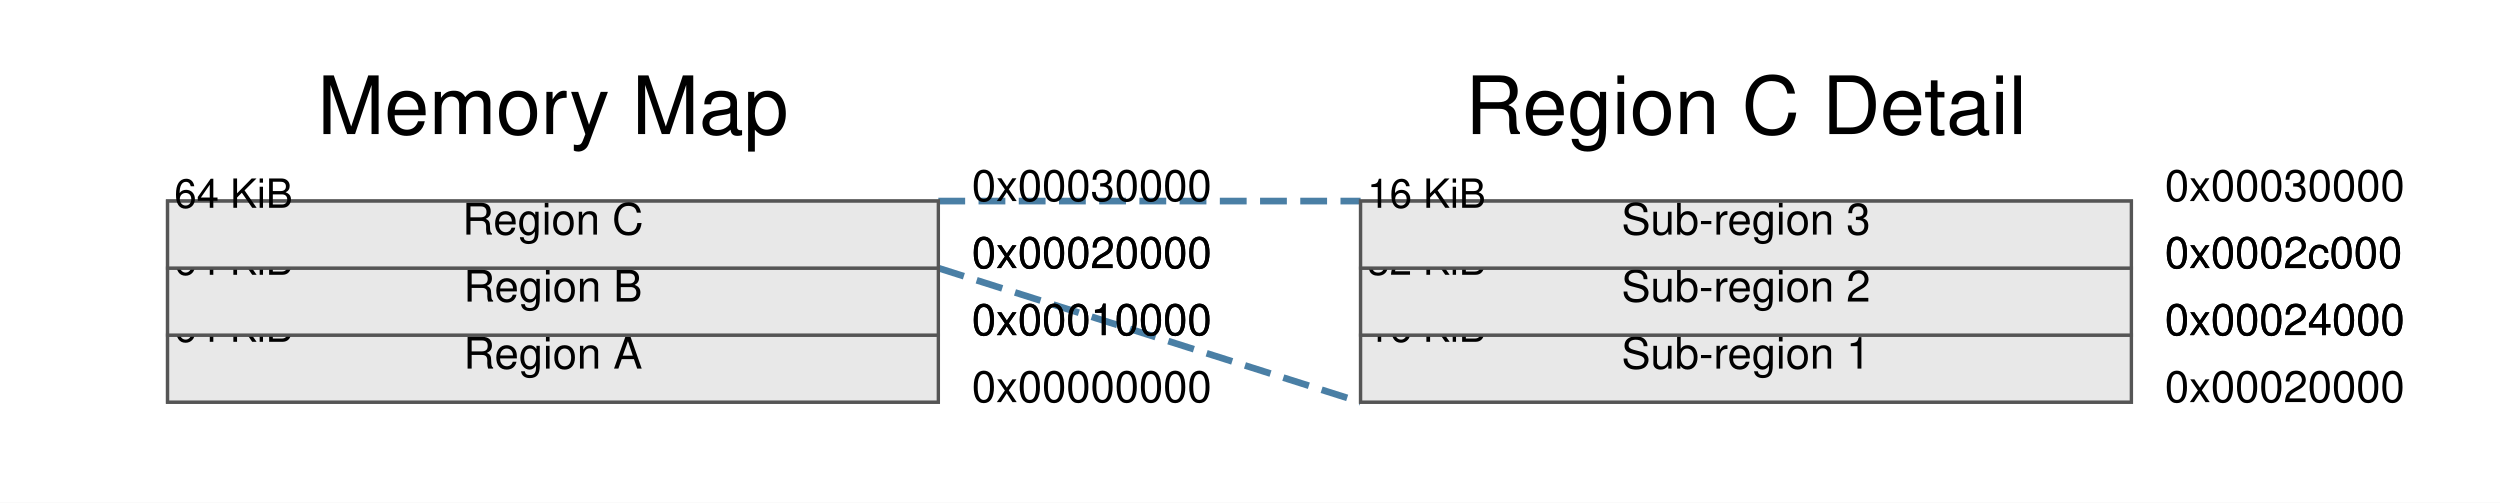
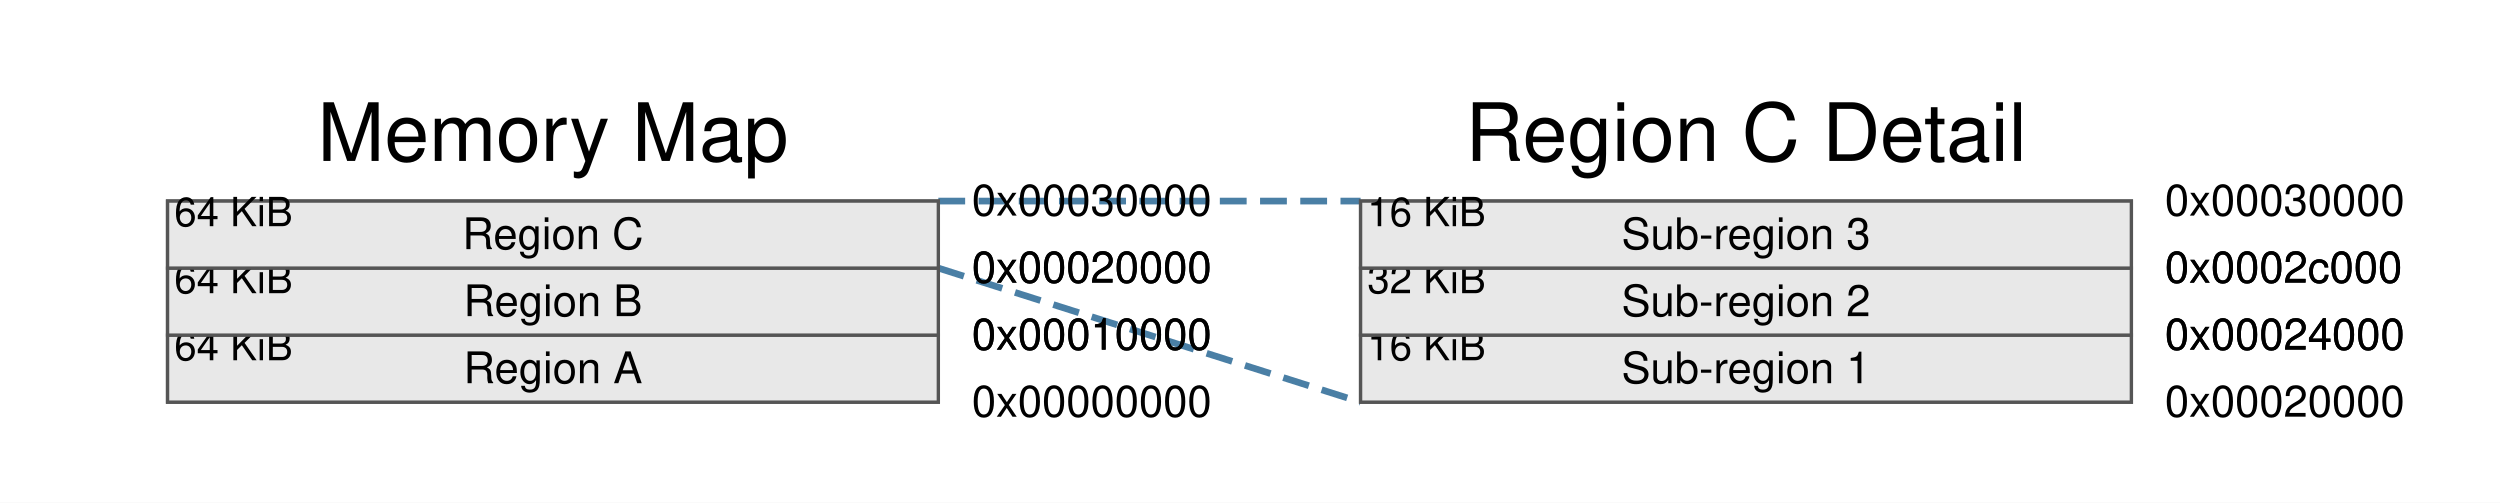
<svg xmlns="http://www.w3.org/2000/svg" width="746" height="150" viewBox="0 0 746 150">
  <rect x="0" y="0" width="746" height="150" fill="#ffffff" />
  <g>
    <g>
      <path d="M 280.0,80.0 L 406.0,120.0" fill="none" stroke="#4A7FA5" stroke-width="2" stroke-dasharray="8,4" opacity="1" />
      <path d="M 280.0,60.0 L 406.0,60.0" fill="none" stroke="#4A7FA5" stroke-width="2" stroke-dasharray="8,4" opacity="1" />
    </g>
  </g>
  <g>
-     <text x="115.0" y="-20" stroke="none" fill="#000000" stroke-width="0" font-size="24px" font-weight="normal" font-family="Helvetica" text-anchor="middle" alignment-baseline="middle" transform="translate(50.0,60.0)">Memory Map</text>
+     <text x="115.0" y="-20" stroke="none" fill="#000000" stroke-width="0" font-size="24px" font-weight="normal" font-family="Helvetica" text-anchor="middle" dominant-baseline="middle" transform="translate(50.0,60.0)">Memory Map</text>
    <g transform="translate(50.0,60.0)">
      <rect x="0" y="0" width="230.0" height="60.0" fill="#ffffff" stroke="#555555" stroke-width="1" />
      <rect x="0" y="40.0" width="230.0" height="20.0" fill="#e8e8e8" stroke="#555555" stroke-width="1" />
-       <text x="115.0" y="50.0" stroke="none" fill="#000000" stroke-width="0" font-size="13" font-weight="normal" font-family="Helvetica" text-anchor="middle" alignment-baseline="middle">Region A</text>
-       <text x="240.0" y="60.0" stroke="none" fill="#000000" stroke-width="0" font-size="13" font-weight="normal" font-family="Helvetica" text-anchor="start" alignment-baseline="middle">0x00000000</text>
-       <text x="240.0" y="40.0" stroke="none" fill="#000000" stroke-width="0" font-size="13" font-weight="normal" font-family="Helvetica" text-anchor="start" alignment-baseline="middle">0x00010000</text>
-       <text x="2" y="42.0" stroke="none" fill="#000000" stroke-width="0" font-size="12px" font-weight="normal" font-family="Helvetica" text-anchor="start" alignment-baseline="hanging">64 KiB</text>
+       <text x="115.0" y="50.0" stroke="none" fill="#000000" stroke-width="0" font-size="13" font-weight="normal" font-family="Helvetica" text-anchor="middle" dominant-baseline="middle">Region A</text>
+       <text x="240.0" y="60.0" stroke="none" fill="#000000" stroke-width="0" font-size="13" font-weight="normal" font-family="Helvetica" text-anchor="start" dominant-baseline="middle">0x00000000</text>
+       <text x="240.0" y="40.0" stroke="none" fill="#000000" stroke-width="0" font-size="13" font-weight="normal" font-family="Helvetica" text-anchor="start" dominant-baseline="middle">0x00010000</text>
+       <text x="2" y="42.0" stroke="none" fill="#000000" stroke-width="0" font-size="12px" font-weight="normal" font-family="Helvetica" text-anchor="start" dominant-baseline="hanging">64 KiB</text>
      <rect x="0" y="20.0" width="230.0" height="20.0" fill="#e8e8e8" stroke="#555555" stroke-width="1" />
-       <text x="115.0" y="30.0" stroke="none" fill="#000000" stroke-width="0" font-size="13" font-weight="normal" font-family="Helvetica" text-anchor="middle" alignment-baseline="middle">Region B</text>
-       <text x="240.0" y="40.0" stroke="none" fill="#000000" stroke-width="0" font-size="13" font-weight="normal" font-family="Helvetica" text-anchor="start" alignment-baseline="middle">0x00010000</text>
-       <text x="240.0" y="20.0" stroke="none" fill="#000000" stroke-width="0" font-size="13" font-weight="normal" font-family="Helvetica" text-anchor="start" alignment-baseline="middle">0x00020000</text>
-       <text x="2" y="22.0" stroke="none" fill="#000000" stroke-width="0" font-size="12px" font-weight="normal" font-family="Helvetica" text-anchor="start" alignment-baseline="hanging">64 KiB</text>
+       <text x="115.0" y="30.0" stroke="none" fill="#000000" stroke-width="0" font-size="13" font-weight="normal" font-family="Helvetica" text-anchor="middle" dominant-baseline="middle">Region B</text>
+       <text x="240.0" y="40.0" stroke="none" fill="#000000" stroke-width="0" font-size="13" font-weight="normal" font-family="Helvetica" text-anchor="start" dominant-baseline="middle">0x00010000</text>
+       <text x="240.0" y="20.0" stroke="none" fill="#000000" stroke-width="0" font-size="13" font-weight="normal" font-family="Helvetica" text-anchor="start" dominant-baseline="middle">0x00020000</text>
+       <text x="2" y="22.0" stroke="none" fill="#000000" stroke-width="0" font-size="12px" font-weight="normal" font-family="Helvetica" text-anchor="start" dominant-baseline="hanging">64 KiB</text>
      <rect x="0" y="0.0" width="230.0" height="20.0" fill="#e8e8e8" stroke="#555555" stroke-width="1" />
-       <text x="115.0" y="10.0" stroke="none" fill="#000000" stroke-width="0" font-size="13" font-weight="normal" font-family="Helvetica" text-anchor="middle" alignment-baseline="middle">Region C</text>
-       <text x="240.0" y="20.0" stroke="none" fill="#000000" stroke-width="0" font-size="13" font-weight="normal" font-family="Helvetica" text-anchor="start" alignment-baseline="middle">0x00020000</text>
-       <text x="240.0" y="0.0" stroke="none" fill="#000000" stroke-width="0" font-size="13" font-weight="normal" font-family="Helvetica" text-anchor="start" alignment-baseline="middle">0x00030000</text>
-       <text x="2" y="2.0" stroke="none" fill="#000000" stroke-width="0" font-size="12px" font-weight="normal" font-family="Helvetica" text-anchor="start" alignment-baseline="hanging">64 KiB</text>
+       <text x="115.0" y="10.0" stroke="none" fill="#000000" stroke-width="0" font-size="13" font-weight="normal" font-family="Helvetica" text-anchor="middle" dominant-baseline="middle">Region C</text>
+       <text x="240.0" y="20.0" stroke="none" fill="#000000" stroke-width="0" font-size="13" font-weight="normal" font-family="Helvetica" text-anchor="start" dominant-baseline="middle">0x00020000</text>
+       <text x="240.0" y="0.0" stroke="none" fill="#000000" stroke-width="0" font-size="13" font-weight="normal" font-family="Helvetica" text-anchor="start" dominant-baseline="middle">0x00030000</text>
+       <text x="2" y="2.0" stroke="none" fill="#000000" stroke-width="0" font-size="12px" font-weight="normal" font-family="Helvetica" text-anchor="start" dominant-baseline="hanging">64 KiB</text>
    </g>
  </g>
  <g>
-     <text x="115.0" y="-20" stroke="none" fill="#000000" stroke-width="0" font-size="24px" font-weight="normal" font-family="Helvetica" text-anchor="middle" alignment-baseline="middle" transform="translate(406.0,60.0)">Region C Detail</text>
+     <text x="115.0" y="-20" stroke="none" fill="#000000" stroke-width="0" font-size="24px" font-weight="normal" font-family="Helvetica" text-anchor="middle" dominant-baseline="middle" transform="translate(406.0,60.0)">Region C Detail</text>
    <g transform="translate(406.0,60.0)">
      <rect x="0" y="0" width="230.0" height="60.0" fill="#ffffff" stroke="#555555" stroke-width="1" />
      <rect x="0" y="40.0" width="230.0" height="20.0" fill="#e8e8e8" stroke="#555555" stroke-width="1" />
-       <text x="115.0" y="50.0" stroke="none" fill="#000000" stroke-width="0" font-size="13" font-weight="normal" font-family="Helvetica" text-anchor="middle" alignment-baseline="middle">Sub-region 1</text>
-       <text x="240.0" y="60.0" stroke="none" fill="#000000" stroke-width="0" font-size="13" font-weight="normal" font-family="Helvetica" text-anchor="start" alignment-baseline="middle">0x00020000</text>
-       <text x="240.0" y="40.0" stroke="none" fill="#000000" stroke-width="0" font-size="13" font-weight="normal" font-family="Helvetica" text-anchor="start" alignment-baseline="middle">0x00024000</text>
-       <text x="2" y="42.0" stroke="none" fill="#000000" stroke-width="0" font-size="12px" font-weight="normal" font-family="Helvetica" text-anchor="start" alignment-baseline="hanging">16 KiB</text>
+       <text x="115.0" y="50.0" stroke="none" fill="#000000" stroke-width="0" font-size="13" font-weight="normal" font-family="Helvetica" text-anchor="middle" dominant-baseline="middle">Sub-region 1</text>
+       <text x="240.0" y="60.0" stroke="none" fill="#000000" stroke-width="0" font-size="13" font-weight="normal" font-family="Helvetica" text-anchor="start" dominant-baseline="middle">0x00020000</text>
+       <text x="240.0" y="40.0" stroke="none" fill="#000000" stroke-width="0" font-size="13" font-weight="normal" font-family="Helvetica" text-anchor="start" dominant-baseline="middle">0x00024000</text>
+       <text x="2" y="42.0" stroke="none" fill="#000000" stroke-width="0" font-size="12px" font-weight="normal" font-family="Helvetica" text-anchor="start" dominant-baseline="hanging">16 KiB</text>
      <rect x="0" y="20.0" width="230.0" height="20.0" fill="#e8e8e8" stroke="#555555" stroke-width="1" />
-       <text x="115.0" y="30.0" stroke="none" fill="#000000" stroke-width="0" font-size="13" font-weight="normal" font-family="Helvetica" text-anchor="middle" alignment-baseline="middle">Sub-region 2</text>
-       <text x="240.0" y="40.0" stroke="none" fill="#000000" stroke-width="0" font-size="13" font-weight="normal" font-family="Helvetica" text-anchor="start" alignment-baseline="middle">0x00024000</text>
-       <text x="240.0" y="20.0" stroke="none" fill="#000000" stroke-width="0" font-size="13" font-weight="normal" font-family="Helvetica" text-anchor="start" alignment-baseline="middle">0x0002c000</text>
-       <text x="2" y="22.0" stroke="none" fill="#000000" stroke-width="0" font-size="12px" font-weight="normal" font-family="Helvetica" text-anchor="start" alignment-baseline="hanging">32 KiB</text>
+       <text x="115.0" y="30.0" stroke="none" fill="#000000" stroke-width="0" font-size="13" font-weight="normal" font-family="Helvetica" text-anchor="middle" dominant-baseline="middle">Sub-region 2</text>
+       <text x="240.0" y="40.0" stroke="none" fill="#000000" stroke-width="0" font-size="13" font-weight="normal" font-family="Helvetica" text-anchor="start" dominant-baseline="middle">0x00024000</text>
+       <text x="240.0" y="20.0" stroke="none" fill="#000000" stroke-width="0" font-size="13" font-weight="normal" font-family="Helvetica" text-anchor="start" dominant-baseline="middle">0x0002c000</text>
+       <text x="2" y="22.0" stroke="none" fill="#000000" stroke-width="0" font-size="12px" font-weight="normal" font-family="Helvetica" text-anchor="start" dominant-baseline="hanging">32 KiB</text>
      <rect x="0" y="0.0" width="230.0" height="20.0" fill="#e8e8e8" stroke="#555555" stroke-width="1" />
-       <text x="115.0" y="10.0" stroke="none" fill="#000000" stroke-width="0" font-size="13" font-weight="normal" font-family="Helvetica" text-anchor="middle" alignment-baseline="middle">Sub-region 3</text>
-       <text x="240.0" y="20.0" stroke="none" fill="#000000" stroke-width="0" font-size="13" font-weight="normal" font-family="Helvetica" text-anchor="start" alignment-baseline="middle">0x0002c000</text>
-       <text x="240.0" y="0.0" stroke="none" fill="#000000" stroke-width="0" font-size="13" font-weight="normal" font-family="Helvetica" text-anchor="start" alignment-baseline="middle">0x00030000</text>
-       <text x="2" y="2.0" stroke="none" fill="#000000" stroke-width="0" font-size="12px" font-weight="normal" font-family="Helvetica" text-anchor="start" alignment-baseline="hanging">16 KiB</text>
+       <text x="115.0" y="10.0" stroke="none" fill="#000000" stroke-width="0" font-size="13" font-weight="normal" font-family="Helvetica" text-anchor="middle" dominant-baseline="middle">Sub-region 3</text>
+       <text x="240.0" y="20.0" stroke="none" fill="#000000" stroke-width="0" font-size="13" font-weight="normal" font-family="Helvetica" text-anchor="start" dominant-baseline="middle">0x0002c000</text>
+       <text x="240.0" y="0.0" stroke="none" fill="#000000" stroke-width="0" font-size="13" font-weight="normal" font-family="Helvetica" text-anchor="start" dominant-baseline="middle">0x00030000</text>
+       <text x="2" y="2.0" stroke="none" fill="#000000" stroke-width="0" font-size="12px" font-weight="normal" font-family="Helvetica" text-anchor="start" dominant-baseline="hanging">16 KiB</text>
    </g>
  </g>
  <g>
    <g transform="translate(50.0,60.0)" />
    <g transform="translate(406.0,60.0)" />
  </g>
  <g>
    <g transform="translate(50.0,60.0)">
      <g />
      <g />
      <g />
    </g>
    <g transform="translate(406.0,60.0)">
      <g />
      <g />
      <g />
    </g>
  </g>
</svg>
